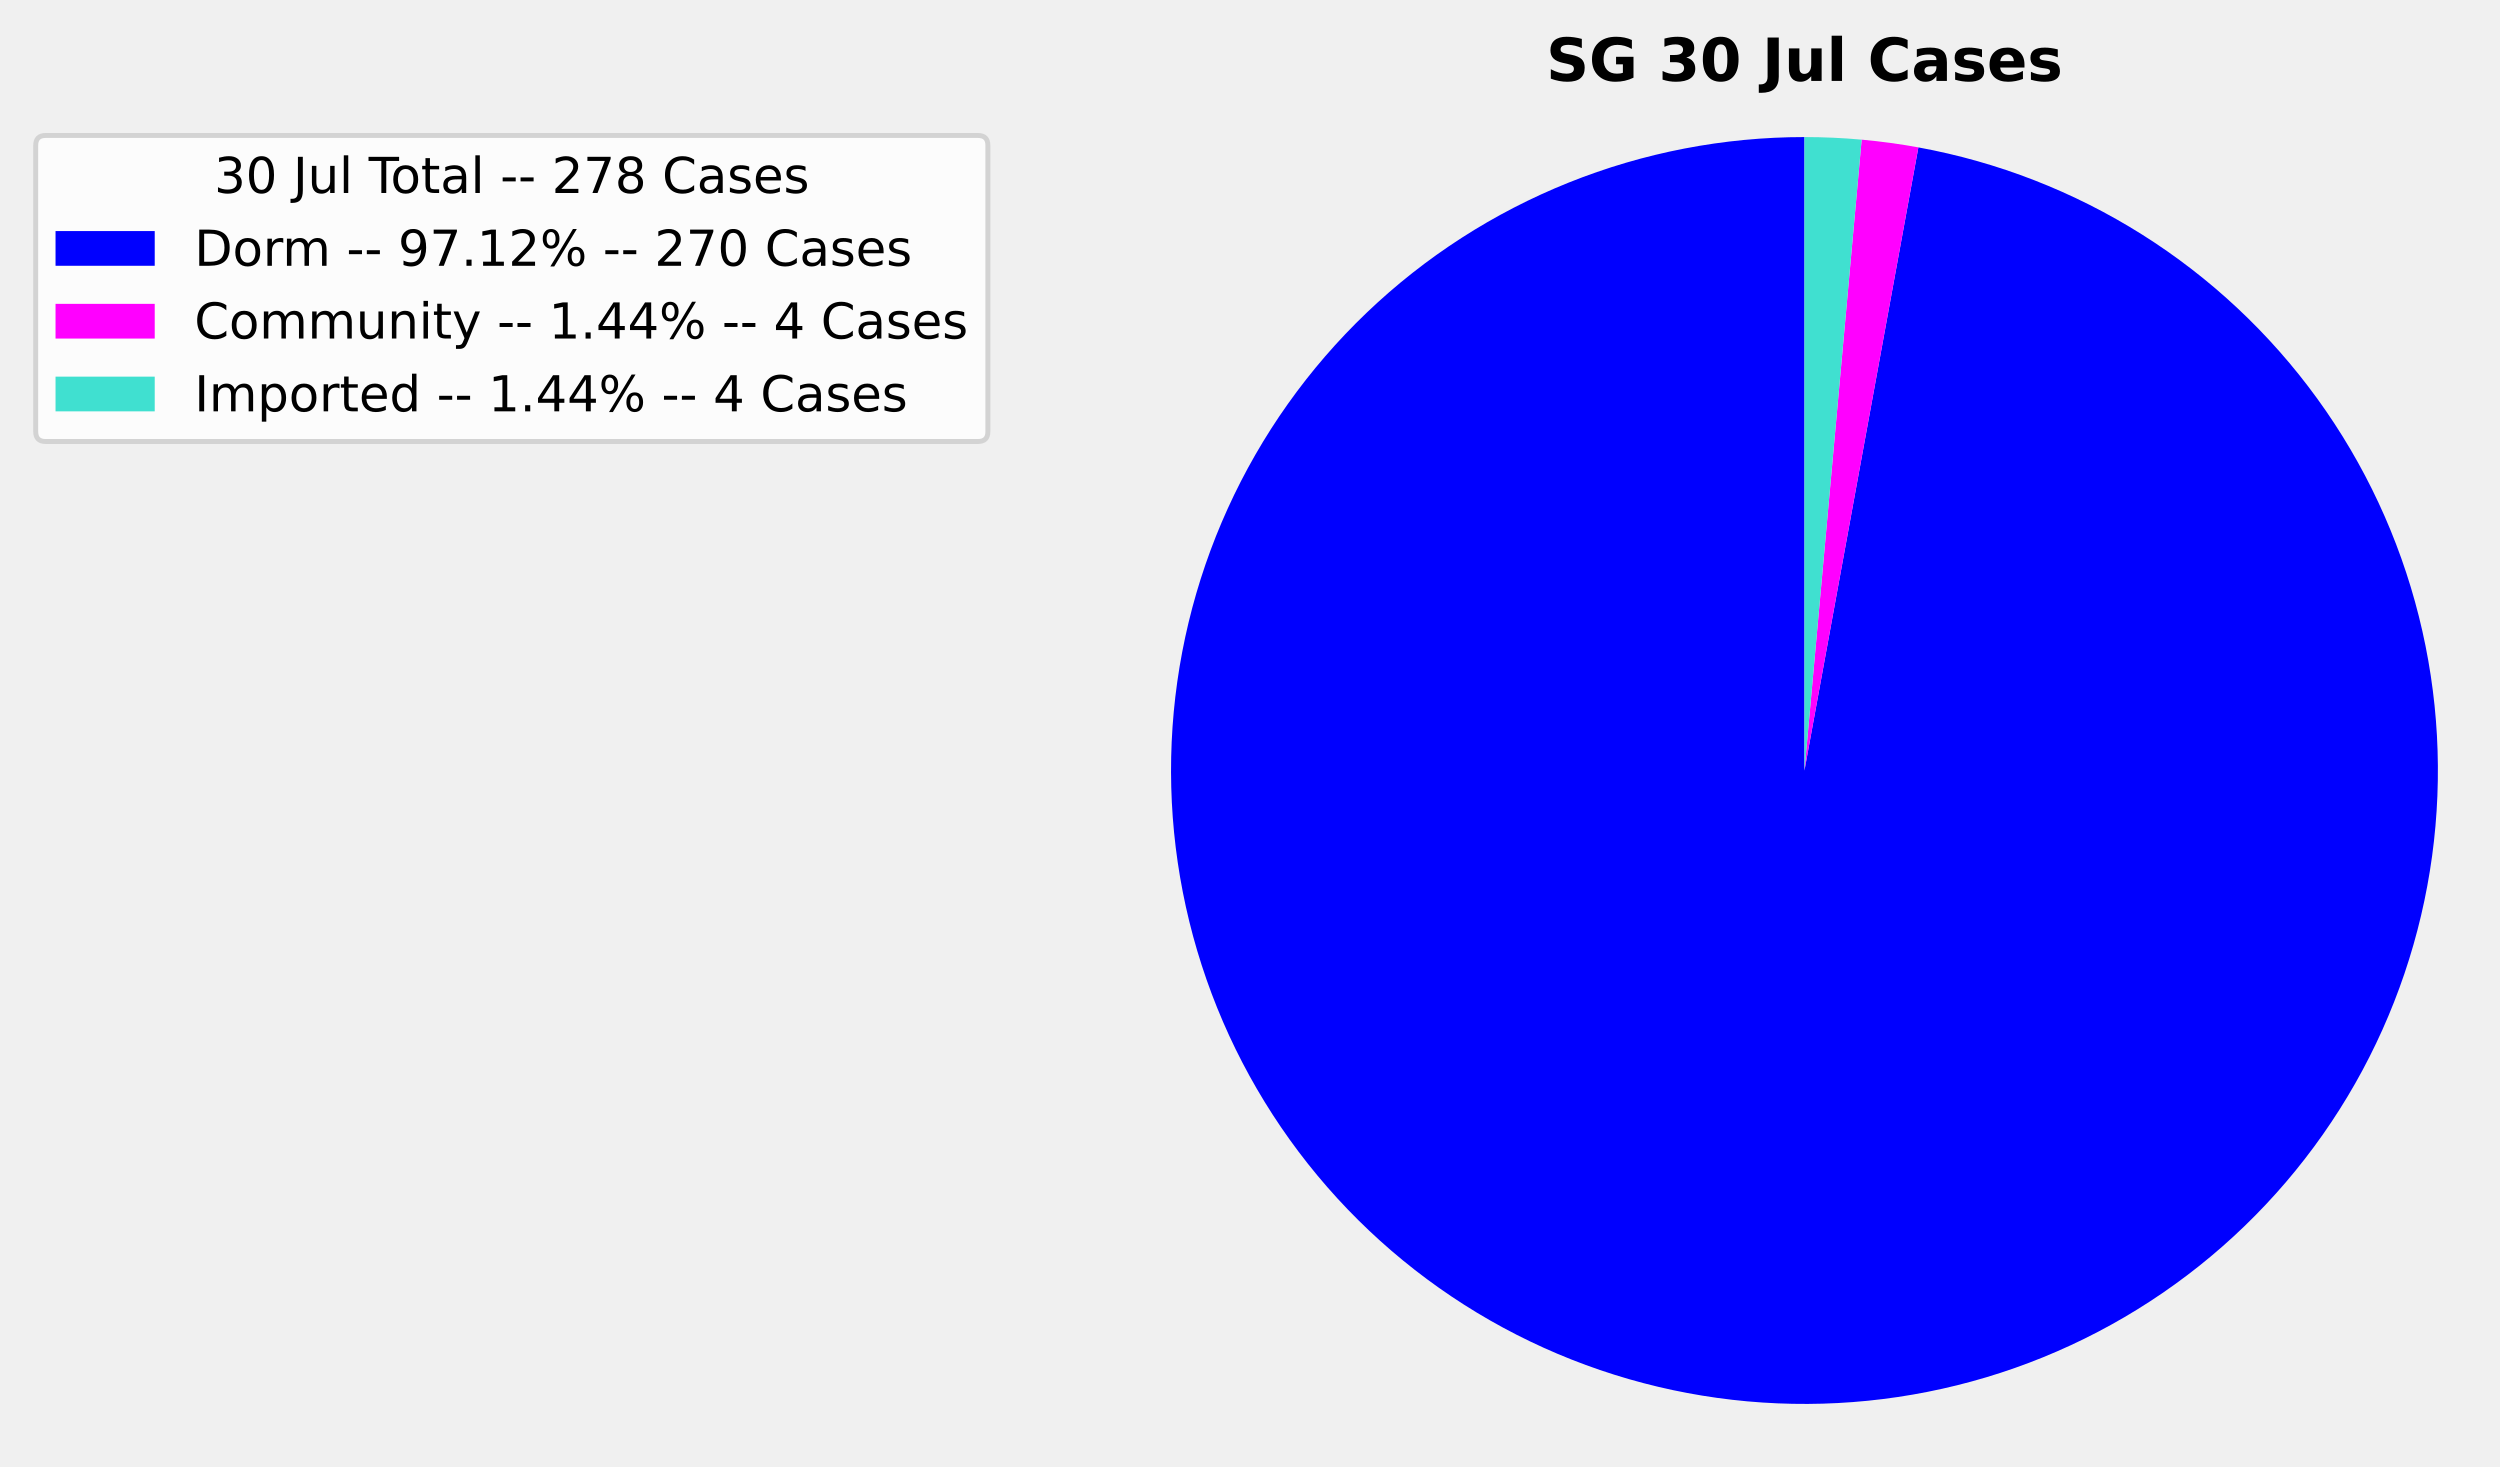
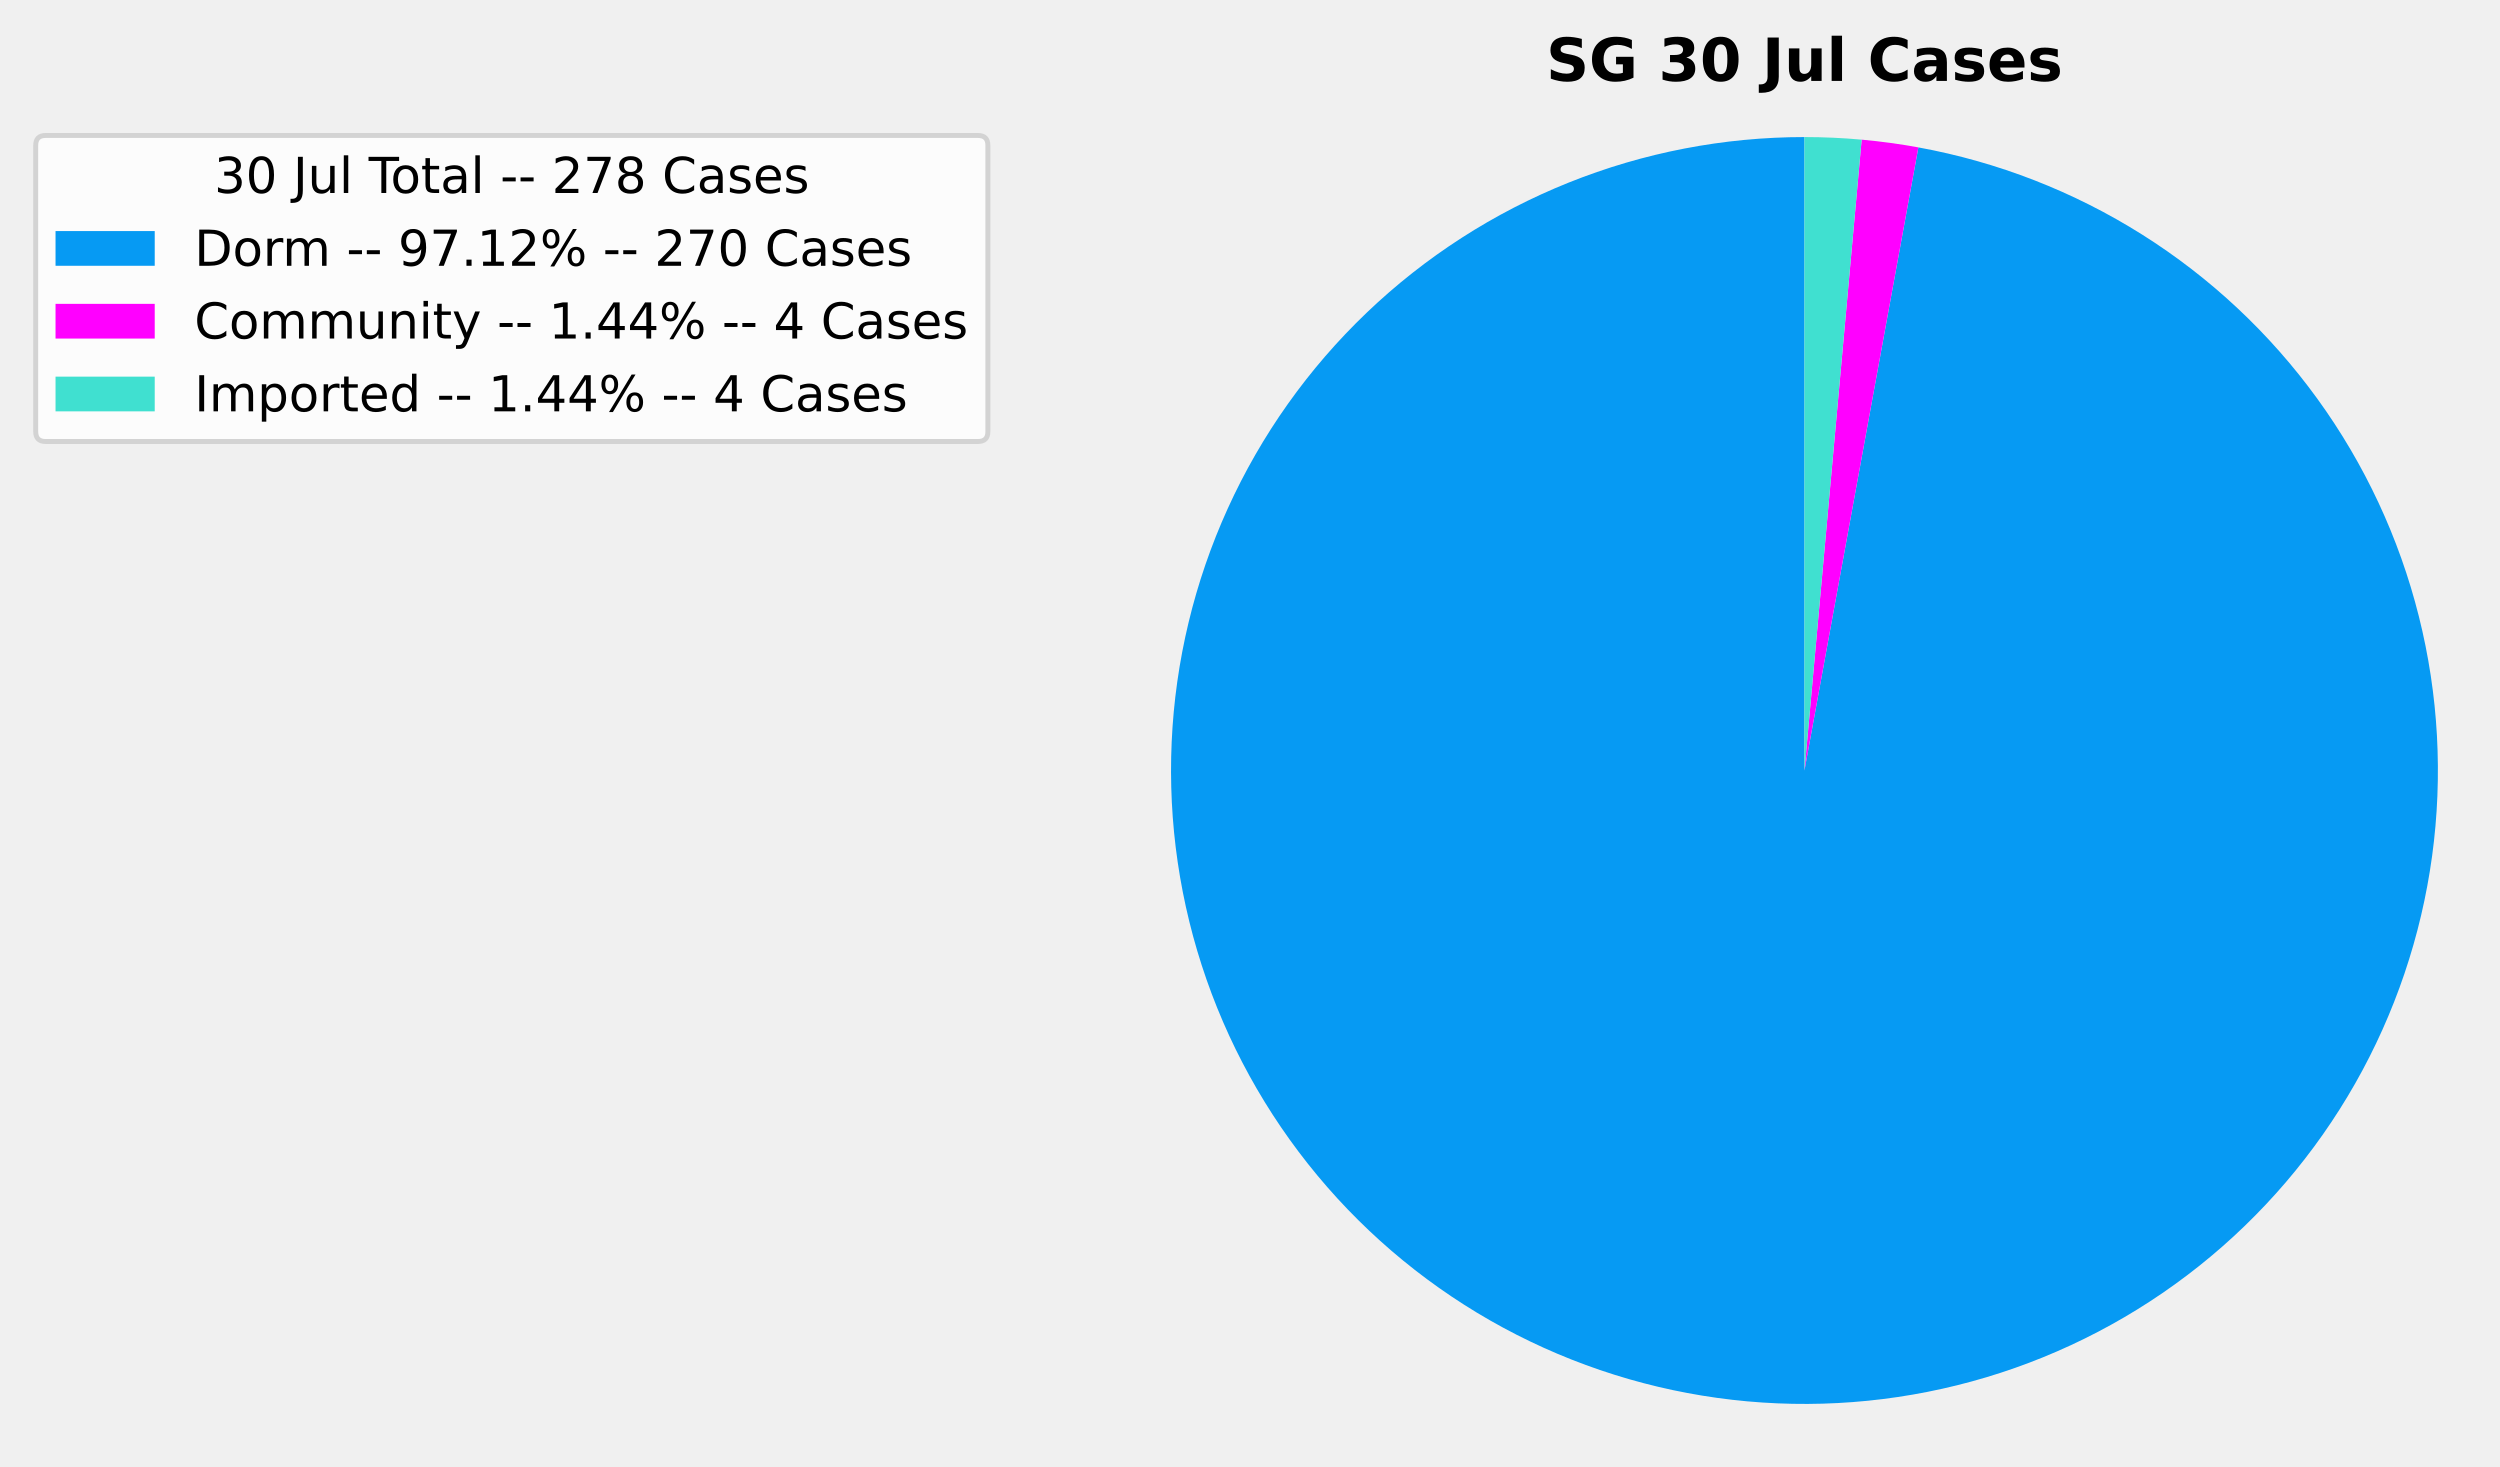
<svg xmlns="http://www.w3.org/2000/svg" xmlns:xlink="http://www.w3.org/1999/xlink" height="295.63pt" version="1.1" viewBox="0 0 504.133 295.63" width="504.133pt">
  <defs>
    <style type="text/css">
*{stroke-linecap:butt;stroke-linejoin:round;}
  </style>
  </defs>
  <g id="figure_1">
    <g id="patch_1">
      <path d="M -0 295.63  L 504.133 295.63  L 504.133 0  L -0 0  z " style="fill:none;" />
    </g>
    <g id="axes_1">
      <g id="patch_2">
-         <path d="M 363.877 27.64  C 347.588 27.64 331.449 30.756 316.332 36.819  C 301.214 42.881 287.394 51.78 275.619 63.035  C 263.845 74.289 254.33 87.692 247.591 102.521  C 240.851 117.349 237.009 133.331 236.273 149.602  C 235.537 165.874 237.92 182.137 243.294 197.513  C 248.667 212.89 256.933 227.097 267.643 239.369  C 278.354 251.64 291.314 261.75 305.822 269.153  C 320.331 276.556 336.123 281.116 352.344 282.586  C 368.566 284.057 384.92 282.411 400.524 277.738  C 416.127 273.065 430.694 265.45 443.437 255.305  C 456.179 245.159 466.865 232.67 474.916 218.51  C 482.967 204.351 488.236 188.782 490.438 172.643  C 492.64 156.504 491.735 140.092 487.771 124.294  C 483.808 108.495 476.859 93.599 467.3 80.411  C 457.741 67.223 445.747 55.984 431.966 47.301  C 418.185 38.619 402.869 32.652 386.847 29.723  L 363.877 155.374  L 363.877 27.64  z " style="fill:#0000ff;" />
+         <path d="M 363.877 27.64  C 347.588 27.64 331.449 30.756 316.332 36.819  C 301.214 42.881 287.394 51.78 275.619 63.035  C 263.845 74.289 254.33 87.692 247.591 102.521  C 240.851 117.349 237.009 133.331 236.273 149.602  C 235.537 165.874 237.92 182.137 243.294 197.513  C 248.667 212.89 256.933 227.097 267.643 239.369  C 278.354 251.64 291.314 261.75 305.822 269.153  C 320.331 276.556 336.123 281.116 352.344 282.586  C 368.566 284.057 384.92 282.411 400.524 277.738  C 416.127 273.065 430.694 265.45 443.437 255.305  C 456.179 245.159 466.865 232.67 474.916 218.51  C 482.967 204.351 488.236 188.782 490.438 172.643  C 492.64 156.504 491.735 140.092 487.771 124.294  C 483.808 108.495 476.859 93.599 467.3 80.411  C 457.741 67.223 445.747 55.984 431.966 47.301  C 418.185 38.619 402.869 32.652 386.847 29.723  L 363.877 155.374  L 363.877 27.64  z " style="fill:#069af3;" />
      </g>
      <g id="patch_3">
        <path d="M 386.847 29.723  C 384.953 29.377 383.052 29.073 381.145 28.813  C 379.238 28.553 377.326 28.336 375.409 28.162  L 363.877 155.374  L 386.847 29.723  z " style="fill:#ff00ff;" />
      </g>
      <g id="patch_4">
        <path d="M 375.409 28.162  C 373.492 27.988 371.571 27.858 369.649 27.771  C 367.726 27.684 365.801 27.64 363.877 27.64  L 363.877 155.374  L 375.409 28.162  z " style="fill:#40e0d0;" />
      </g>
      <g id="matplotlib.axis_1" />
      <g id="matplotlib.axis_2" />
      <g id="text_1">
        <defs>
          <path d="M 59.906 70.609  L 59.906 55.172  Q 53.906 57.859 48.188 59.219  Q 42.484 60.594 37.406 60.594  Q 30.672 60.594 27.438 58.734  Q 24.219 56.891 24.219 52.984  Q 24.219 50.047 26.391 48.406  Q 28.562 46.781 34.281 45.609  L 42.281 44  Q 54.438 41.547 59.562 36.562  Q 64.703 31.594 64.703 22.406  Q 64.703 10.359 57.547 4.469  Q 50.391 -1.422 35.688 -1.422  Q 28.766 -1.422 21.781 -0.094  Q 14.797 1.219 7.812 3.812  L 7.812 19.672  Q 14.797 15.969 21.312 14.078  Q 27.828 12.203 33.891 12.203  Q 40.047 12.203 43.312 14.25  Q 46.578 16.312 46.578 20.125  Q 46.578 23.531 44.359 25.391  Q 42.141 27.25 35.5 28.719  L 28.219 30.328  Q 17.281 32.672 12.219 37.797  Q 7.172 42.922 7.172 51.609  Q 7.172 62.5 14.203 68.359  Q 21.234 74.219 34.422 74.219  Q 40.438 74.219 46.781 73.312  Q 53.125 72.406 59.906 70.609  z " id="DejaVuSans-Bold-83" />
          <path d="M 74.703 5.422  Q 67.672 2 60.109 0.281  Q 52.547 -1.422 44.484 -1.422  Q 26.266 -1.422 15.625 8.766  Q 4.984 18.953 4.984 36.375  Q 4.984 54 15.812 64.109  Q 26.656 74.219 45.516 74.219  Q 52.781 74.219 59.438 72.844  Q 66.109 71.484 72.016 68.797  L 72.016 53.719  Q 65.922 57.172 59.891 58.875  Q 53.859 60.594 47.797 60.594  Q 36.578 60.594 30.5 54.312  Q 24.422 48.047 24.422 36.375  Q 24.422 24.812 30.281 18.5  Q 36.141 12.203 46.922 12.203  Q 49.859 12.203 52.375 12.562  Q 54.891 12.938 56.891 13.719  L 56.891 27.875  L 45.406 27.875  L 45.406 40.484  L 74.703 40.484  z " id="DejaVuSans-Bold-71" />
          <path id="DejaVuSans-Bold-32" />
          <path d="M 46.578 39.312  Q 53.953 37.406 57.781 32.688  Q 61.625 27.984 61.625 20.703  Q 61.625 9.859 53.312 4.219  Q 45.016 -1.422 29.109 -1.422  Q 23.484 -1.422 17.844 -0.516  Q 12.203 0.391 6.688 2.203  L 6.688 16.703  Q 11.969 14.062 17.156 12.719  Q 22.359 11.375 27.391 11.375  Q 34.859 11.375 38.844 13.953  Q 42.828 16.547 42.828 21.391  Q 42.828 26.375 38.75 28.938  Q 34.672 31.5 26.703 31.5  L 19.188 31.5  L 19.188 43.609  L 27.094 43.609  Q 34.188 43.609 37.641 45.828  Q 41.109 48.047 41.109 52.594  Q 41.109 56.781 37.734 59.078  Q 34.375 61.375 28.219 61.375  Q 23.688 61.375 19.047 60.344  Q 14.406 59.328 9.812 57.328  L 9.812 71.094  Q 15.375 72.656 20.844 73.438  Q 26.312 74.219 31.594 74.219  Q 45.797 74.219 52.844 69.547  Q 59.906 64.891 59.906 55.516  Q 59.906 49.125 56.531 45.047  Q 53.172 40.969 46.578 39.312  z " id="DejaVuSans-Bold-51" />
          <path d="M 46 36.531  Q 46 50.203 43.438 55.781  Q 40.875 61.375 34.812 61.375  Q 28.766 61.375 26.172 55.781  Q 23.578 50.203 23.578 36.531  Q 23.578 22.703 26.172 17.031  Q 28.766 11.375 34.812 11.375  Q 40.828 11.375 43.406 17.031  Q 46 22.703 46 36.531  z M 64.797 36.375  Q 64.797 18.266 56.984 8.422  Q 49.172 -1.422 34.812 -1.422  Q 20.406 -1.422 12.594 8.422  Q 4.781 18.266 4.781 36.375  Q 4.781 54.547 12.594 64.375  Q 20.406 74.219 34.812 74.219  Q 49.172 74.219 56.984 64.375  Q 64.797 54.547 64.797 36.375  z " id="DejaVuSans-Bold-48" />
          <path d="M 9.188 72.906  L 27.984 72.906  L 27.984 7.078  Q 27.984 -6.547 20.578 -13.281  Q 13.188 -20.016 -1.812 -20.016  L -5.609 -20.016  L -5.609 -5.812  L -2.688 -5.812  Q 3.172 -5.812 6.172 -2.531  Q 9.188 0.734 9.188 7.078  z " id="DejaVuSans-Bold-74" />
          <path d="M 7.812 21.297  L 7.812 54.688  L 25.391 54.688  L 25.391 49.219  Q 25.391 44.781 25.344 38.062  Q 25.297 31.344 25.297 29.109  Q 25.297 22.516 25.641 19.609  Q 25.984 16.703 26.812 15.375  Q 27.875 13.672 29.609 12.734  Q 31.344 11.812 33.594 11.812  Q 39.062 11.812 42.188 16.016  Q 45.312 20.219 45.312 27.688  L 45.312 54.688  L 62.797 54.688  L 62.797 0  L 45.312 0  L 45.312 7.906  Q 41.359 3.125 36.938 0.844  Q 32.516 -1.422 27.203 -1.422  Q 17.719 -1.422 12.766 4.391  Q 7.812 10.203 7.812 21.297  z " id="DejaVuSans-Bold-117" />
          <path d="M 8.406 75.984  L 25.875 75.984  L 25.875 0  L 8.406 0  z " id="DejaVuSans-Bold-108" />
          <path d="M 67 4  Q 61.812 1.312 56.203 -0.047  Q 50.594 -1.422 44.484 -1.422  Q 26.266 -1.422 15.625 8.766  Q 4.984 18.953 4.984 36.375  Q 4.984 53.859 15.625 64.031  Q 26.266 74.219 44.484 74.219  Q 50.594 74.219 56.203 72.844  Q 61.812 71.484 67 68.797  L 67 53.719  Q 61.766 57.281 56.688 58.938  Q 51.609 60.594 46 60.594  Q 35.938 60.594 30.172 54.141  Q 24.422 47.703 24.422 36.375  Q 24.422 25.094 30.172 18.641  Q 35.938 12.203 46 12.203  Q 51.609 12.203 56.688 13.859  Q 61.766 15.531 67 19.094  z " id="DejaVuSans-Bold-67" />
          <path d="M 32.906 24.609  Q 27.438 24.609 24.672 22.75  Q 21.922 20.906 21.922 17.281  Q 21.922 13.969 24.141 12.078  Q 26.375 10.203 30.328 10.203  Q 35.25 10.203 38.625 13.734  Q 42 17.281 42 22.609  L 42 24.609  z M 59.625 31.203  L 59.625 0  L 42 0  L 42 8.109  Q 38.484 3.125 34.078 0.844  Q 29.688 -1.422 23.391 -1.422  Q 14.891 -1.422 9.594 3.531  Q 4.297 8.5 4.297 16.406  Q 4.297 26.031 10.906 30.516  Q 17.531 35.016 31.688 35.016  L 42 35.016  L 42 36.375  Q 42 40.531 38.719 42.453  Q 35.453 44.391 28.516 44.391  Q 22.906 44.391 18.062 43.266  Q 13.234 42.141 9.078 39.891  L 9.078 53.219  Q 14.703 54.594 20.359 55.297  Q 26.031 56 31.688 56  Q 46.484 56 53.047 50.172  Q 59.625 44.344 59.625 31.203  z " id="DejaVuSans-Bold-97" />
          <path d="M 51.125 52.984  L 51.125 39.703  Q 45.516 42.047 40.281 43.219  Q 35.062 44.391 30.422 44.391  Q 25.438 44.391 23.016 43.141  Q 20.609 41.891 20.609 39.312  Q 20.609 37.203 22.438 36.078  Q 24.266 34.969 29 34.422  L 32.078 33.984  Q 45.516 32.281 50.141 28.375  Q 54.781 24.469 54.781 16.109  Q 54.781 7.375 48.328 2.969  Q 41.891 -1.422 29.109 -1.422  Q 23.688 -1.422 17.891 -0.562  Q 12.109 0.297 6 2  L 6 15.281  Q 11.234 12.75 16.719 11.469  Q 22.219 10.203 27.875 10.203  Q 33.016 10.203 35.594 11.609  Q 38.188 13.031 38.188 15.828  Q 38.188 18.172 36.406 19.312  Q 34.625 20.453 29.297 21.094  L 26.219 21.484  Q 14.547 22.953 9.859 26.906  Q 5.172 30.859 5.172 38.922  Q 5.172 47.609 11.125 51.797  Q 17.094 56 29.391 56  Q 34.234 56 39.547 55.266  Q 44.875 54.547 51.125 52.984  z " id="DejaVuSans-Bold-115" />
          <path d="M 62.984 27.484  L 62.984 22.516  L 22.125 22.516  Q 22.75 16.359 26.562 13.281  Q 30.375 10.203 37.203 10.203  Q 42.719 10.203 48.5 11.844  Q 54.297 13.484 60.406 16.797  L 60.406 3.328  Q 54.203 0.984 48 -0.219  Q 41.797 -1.422 35.594 -1.422  Q 20.75 -1.422 12.516 6.125  Q 4.297 13.672 4.297 27.297  Q 4.297 40.672 12.375 48.328  Q 20.453 56 34.625 56  Q 47.516 56 55.25 48.234  Q 62.984 40.484 62.984 27.484  z M 45.016 33.297  Q 45.016 38.281 42.109 41.328  Q 39.203 44.391 34.516 44.391  Q 29.438 44.391 26.266 41.531  Q 23.094 38.672 22.312 33.297  z " id="DejaVuSans-Bold-101" />
        </defs>
        <g transform="translate(311.791 16.31812)scale(0.12 -0.12)">
          <use xlink:href="#DejaVuSans-Bold-83" />
          <use x="72.021" xlink:href="#DejaVuSans-Bold-71" />
          <use x="154.102" xlink:href="#DejaVuSans-Bold-32" />
          <use x="188.916" xlink:href="#DejaVuSans-Bold-51" />
          <use x="258.496" xlink:href="#DejaVuSans-Bold-48" />
          <use x="328.076" xlink:href="#DejaVuSans-Bold-32" />
          <use x="362.891" xlink:href="#DejaVuSans-Bold-74" />
          <use x="400.098" xlink:href="#DejaVuSans-Bold-117" />
          <use x="471.289" xlink:href="#DejaVuSans-Bold-108" />
          <use x="505.566" xlink:href="#DejaVuSans-Bold-32" />
          <use x="540.381" xlink:href="#DejaVuSans-Bold-67" />
          <use x="613.77" xlink:href="#DejaVuSans-Bold-97" />
          <use x="681.25" xlink:href="#DejaVuSans-Bold-115" />
          <use x="740.771" xlink:href="#DejaVuSans-Bold-101" />
          <use x="808.594" xlink:href="#DejaVuSans-Bold-115" />
        </g>
      </g>
      <g id="legend_1">
        <g id="patch_5">
          <path d="M 9.2 89.031  L 197.209 89.031  Q 199.209 89.031 199.209 87.031  L 199.209 29.318  Q 199.209 27.318 197.209 27.318  L 9.2 27.318  Q 7.2 27.318 7.2 29.318  L 7.2 87.031  Q 7.2 89.031 9.2 89.031  z " style="fill:#ffffff;opacity:0.8;stroke:#cccccc;stroke-linejoin:miter;" />
        </g>
        <g id="text_2">
          <defs>
            <path d="M 40.578 39.312  Q 47.656 37.797 51.625 33  Q 55.609 28.219 55.609 21.188  Q 55.609 10.406 48.188 4.484  Q 40.766 -1.422 27.094 -1.422  Q 22.516 -1.422 17.656 -0.516  Q 12.797 0.391 7.625 2.203  L 7.625 11.719  Q 11.719 9.328 16.594 8.109  Q 21.484 6.891 26.812 6.891  Q 36.078 6.891 40.938 10.547  Q 45.797 14.203 45.797 21.188  Q 45.797 27.641 41.281 31.266  Q 36.766 34.906 28.719 34.906  L 20.219 34.906  L 20.219 43.016  L 29.109 43.016  Q 36.375 43.016 40.234 45.922  Q 44.094 48.828 44.094 54.297  Q 44.094 59.906 40.109 62.906  Q 36.141 65.922 28.719 65.922  Q 24.656 65.922 20.016 65.031  Q 15.375 64.156 9.812 62.312  L 9.812 71.094  Q 15.438 72.656 20.344 73.438  Q 25.25 74.219 29.594 74.219  Q 40.828 74.219 47.359 69.109  Q 53.906 64.016 53.906 55.328  Q 53.906 49.266 50.438 45.094  Q 46.969 40.922 40.578 39.312  z " id="DejaVuSans-51" />
            <path d="M 31.781 66.406  Q 24.172 66.406 20.328 58.906  Q 16.5 51.422 16.5 36.375  Q 16.5 21.391 20.328 13.891  Q 24.172 6.391 31.781 6.391  Q 39.453 6.391 43.281 13.891  Q 47.125 21.391 47.125 36.375  Q 47.125 51.422 43.281 58.906  Q 39.453 66.406 31.781 66.406  z M 31.781 74.219  Q 44.047 74.219 50.516 64.516  Q 56.984 54.828 56.984 36.375  Q 56.984 17.969 50.516 8.266  Q 44.047 -1.422 31.781 -1.422  Q 19.531 -1.422 13.062 8.266  Q 6.594 17.969 6.594 36.375  Q 6.594 54.828 13.062 64.516  Q 19.531 74.219 31.781 74.219  z " id="DejaVuSans-48" />
            <path id="DejaVuSans-32" />
            <path d="M 9.812 72.906  L 19.672 72.906  L 19.672 5.078  Q 19.672 -8.109 14.672 -14.062  Q 9.672 -20.016 -1.422 -20.016  L -5.172 -20.016  L -5.172 -11.719  L -2.094 -11.719  Q 4.438 -11.719 7.125 -8.047  Q 9.812 -4.391 9.812 5.078  z " id="DejaVuSans-74" />
            <path d="M 8.5 21.578  L 8.5 54.688  L 17.484 54.688  L 17.484 21.922  Q 17.484 14.156 20.5 10.266  Q 23.531 6.391 29.594 6.391  Q 36.859 6.391 41.078 11.031  Q 45.312 15.672 45.312 23.688  L 45.312 54.688  L 54.297 54.688  L 54.297 0  L 45.312 0  L 45.312 8.406  Q 42.047 3.422 37.719 1  Q 33.406 -1.422 27.688 -1.422  Q 18.266 -1.422 13.375 4.438  Q 8.5 10.297 8.5 21.578  z M 31.109 56  z " id="DejaVuSans-117" />
            <path d="M 9.422 75.984  L 18.406 75.984  L 18.406 0  L 9.422 0  z " id="DejaVuSans-108" />
            <path d="M -0.297 72.906  L 61.375 72.906  L 61.375 64.594  L 35.5 64.594  L 35.5 0  L 25.594 0  L 25.594 64.594  L -0.297 64.594  z " id="DejaVuSans-84" />
            <path d="M 30.609 48.391  Q 23.391 48.391 19.188 42.75  Q 14.984 37.109 14.984 27.297  Q 14.984 17.484 19.156 11.844  Q 23.344 6.203 30.609 6.203  Q 37.797 6.203 41.984 11.859  Q 46.188 17.531 46.188 27.297  Q 46.188 37.016 41.984 42.703  Q 37.797 48.391 30.609 48.391  z M 30.609 56  Q 42.328 56 49.016 48.375  Q 55.719 40.766 55.719 27.297  Q 55.719 13.875 49.016 6.219  Q 42.328 -1.422 30.609 -1.422  Q 18.844 -1.422 12.172 6.219  Q 5.516 13.875 5.516 27.297  Q 5.516 40.766 12.172 48.375  Q 18.844 56 30.609 56  z " id="DejaVuSans-111" />
            <path d="M 18.312 70.219  L 18.312 54.688  L 36.812 54.688  L 36.812 47.703  L 18.312 47.703  L 18.312 18.016  Q 18.312 11.328 20.141 9.422  Q 21.969 7.516 27.594 7.516  L 36.812 7.516  L 36.812 0  L 27.594 0  Q 17.188 0 13.234 3.875  Q 9.281 7.766 9.281 18.016  L 9.281 47.703  L 2.688 47.703  L 2.688 54.688  L 9.281 54.688  L 9.281 70.219  z " id="DejaVuSans-116" />
            <path d="M 34.281 27.484  Q 23.391 27.484 19.188 25  Q 14.984 22.516 14.984 16.5  Q 14.984 11.719 18.141 8.906  Q 21.297 6.109 26.703 6.109  Q 34.188 6.109 38.703 11.406  Q 43.219 16.703 43.219 25.484  L 43.219 27.484  z M 52.203 31.203  L 52.203 0  L 43.219 0  L 43.219 8.297  Q 40.141 3.328 35.547 0.953  Q 30.953 -1.422 24.312 -1.422  Q 15.922 -1.422 10.953 3.297  Q 6 8.016 6 15.922  Q 6 25.141 12.172 29.828  Q 18.359 34.516 30.609 34.516  L 43.219 34.516  L 43.219 35.406  Q 43.219 41.609 39.141 45  Q 35.062 48.391 27.688 48.391  Q 23 48.391 18.547 47.266  Q 14.109 46.141 10.016 43.891  L 10.016 52.203  Q 14.938 54.109 19.578 55.047  Q 24.219 56 28.609 56  Q 40.484 56 46.344 49.844  Q 52.203 43.703 52.203 31.203  z " id="DejaVuSans-97" />
            <path d="M 4.891 31.391  L 31.203 31.391  L 31.203 23.391  L 4.891 23.391  z " id="DejaVuSans-45" />
            <path d="M 19.188 8.297  L 53.609 8.297  L 53.609 0  L 7.328 0  L 7.328 8.297  Q 12.938 14.109 22.625 23.891  Q 32.328 33.688 34.812 36.531  Q 39.547 41.844 41.422 45.531  Q 43.312 49.219 43.312 52.781  Q 43.312 58.594 39.234 62.25  Q 35.156 65.922 28.609 65.922  Q 23.969 65.922 18.812 64.312  Q 13.672 62.703 7.812 59.422  L 7.812 69.391  Q 13.766 71.781 18.938 73  Q 24.125 74.219 28.422 74.219  Q 39.75 74.219 46.484 68.547  Q 53.219 62.891 53.219 53.422  Q 53.219 48.922 51.531 44.891  Q 49.859 40.875 45.406 35.406  Q 44.188 33.984 37.641 27.219  Q 31.109 20.453 19.188 8.297  z " id="DejaVuSans-50" />
            <path d="M 8.203 72.906  L 55.078 72.906  L 55.078 68.703  L 28.609 0  L 18.312 0  L 43.219 64.594  L 8.203 64.594  z " id="DejaVuSans-55" />
            <path d="M 31.781 34.625  Q 24.75 34.625 20.719 30.859  Q 16.703 27.094 16.703 20.516  Q 16.703 13.922 20.719 10.156  Q 24.75 6.391 31.781 6.391  Q 38.812 6.391 42.859 10.172  Q 46.922 13.969 46.922 20.516  Q 46.922 27.094 42.891 30.859  Q 38.875 34.625 31.781 34.625  z M 21.922 38.812  Q 15.578 40.375 12.031 44.719  Q 8.5 49.078 8.5 55.328  Q 8.5 64.062 14.719 69.141  Q 20.953 74.219 31.781 74.219  Q 42.672 74.219 48.875 69.141  Q 55.078 64.062 55.078 55.328  Q 55.078 49.078 51.531 44.719  Q 48 40.375 41.703 38.812  Q 48.828 37.156 52.797 32.312  Q 56.781 27.484 56.781 20.516  Q 56.781 9.906 50.312 4.234  Q 43.844 -1.422 31.781 -1.422  Q 19.734 -1.422 13.25 4.234  Q 6.781 9.906 6.781 20.516  Q 6.781 27.484 10.781 32.312  Q 14.797 37.156 21.922 38.812  z M 18.312 54.391  Q 18.312 48.734 21.844 45.562  Q 25.391 42.391 31.781 42.391  Q 38.141 42.391 41.719 45.562  Q 45.312 48.734 45.312 54.391  Q 45.312 60.062 41.719 63.234  Q 38.141 66.406 31.781 66.406  Q 25.391 66.406 21.844 63.234  Q 18.312 60.062 18.312 54.391  z " id="DejaVuSans-56" />
            <path d="M 64.406 67.281  L 64.406 56.891  Q 59.422 61.531 53.781 63.812  Q 48.141 66.109 41.797 66.109  Q 29.297 66.109 22.656 58.469  Q 16.016 50.828 16.016 36.375  Q 16.016 21.969 22.656 14.328  Q 29.297 6.688 41.797 6.688  Q 48.141 6.688 53.781 8.984  Q 59.422 11.281 64.406 15.922  L 64.406 5.609  Q 59.234 2.094 53.438 0.328  Q 47.656 -1.422 41.219 -1.422  Q 24.656 -1.422 15.125 8.703  Q 5.609 18.844 5.609 36.375  Q 5.609 53.953 15.125 64.078  Q 24.656 74.219 41.219 74.219  Q 47.75 74.219 53.531 72.484  Q 59.328 70.75 64.406 67.281  z " id="DejaVuSans-67" />
            <path d="M 44.281 53.078  L 44.281 44.578  Q 40.484 46.531 36.375 47.5  Q 32.281 48.484 27.875 48.484  Q 21.188 48.484 17.844 46.438  Q 14.5 44.391 14.5 40.281  Q 14.5 37.156 16.891 35.375  Q 19.281 33.594 26.516 31.984  L 29.594 31.297  Q 39.156 29.25 43.188 25.516  Q 47.219 21.781 47.219 15.094  Q 47.219 7.469 41.188 3.016  Q 35.156 -1.422 24.609 -1.422  Q 20.219 -1.422 15.453 -0.562  Q 10.688 0.297 5.422 2  L 5.422 11.281  Q 10.406 8.688 15.234 7.391  Q 20.062 6.109 24.812 6.109  Q 31.156 6.109 34.562 8.281  Q 37.984 10.453 37.984 14.406  Q 37.984 18.062 35.516 20.016  Q 33.062 21.969 24.703 23.781  L 21.578 24.516  Q 13.234 26.266 9.516 29.906  Q 5.812 33.547 5.812 39.891  Q 5.812 47.609 11.281 51.797  Q 16.75 56 26.812 56  Q 31.781 56 36.172 55.266  Q 40.578 54.547 44.281 53.078  z " id="DejaVuSans-115" />
            <path d="M 56.203 29.594  L 56.203 25.203  L 14.891 25.203  Q 15.484 15.922 20.484 11.062  Q 25.484 6.203 34.422 6.203  Q 39.594 6.203 44.453 7.469  Q 49.312 8.734 54.109 11.281  L 54.109 2.781  Q 49.266 0.734 44.188 -0.344  Q 39.109 -1.422 33.891 -1.422  Q 20.797 -1.422 13.156 6.188  Q 5.516 13.812 5.516 26.812  Q 5.516 40.234 12.766 48.109  Q 20.016 56 32.328 56  Q 43.359 56 49.781 48.891  Q 56.203 41.797 56.203 29.594  z M 47.219 32.234  Q 47.125 39.594 43.094 43.984  Q 39.062 48.391 32.422 48.391  Q 24.906 48.391 20.391 44.141  Q 15.875 39.891 15.188 32.172  z " id="DejaVuSans-101" />
          </defs>
          <g transform="translate(43.19453 38.91656)scale(0.1 -0.1)">
            <use xlink:href="#DejaVuSans-51" />
            <use x="63.623" xlink:href="#DejaVuSans-48" />
            <use x="127.246" xlink:href="#DejaVuSans-32" />
            <use x="159.033" xlink:href="#DejaVuSans-74" />
            <use x="188.525" xlink:href="#DejaVuSans-117" />
            <use x="251.904" xlink:href="#DejaVuSans-108" />
            <use x="279.688" xlink:href="#DejaVuSans-32" />
            <use x="311.475" xlink:href="#DejaVuSans-84" />
            <use x="355.559" xlink:href="#DejaVuSans-111" />
            <use x="416.74" xlink:href="#DejaVuSans-116" />
            <use x="455.949" xlink:href="#DejaVuSans-97" />
            <use x="517.229" xlink:href="#DejaVuSans-108" />
            <use x="545.012" xlink:href="#DejaVuSans-32" />
            <use x="576.799" xlink:href="#DejaVuSans-45" />
            <use x="612.883" xlink:href="#DejaVuSans-45" />
            <use x="648.967" xlink:href="#DejaVuSans-32" />
            <use x="680.754" xlink:href="#DejaVuSans-50" />
            <use x="744.377" xlink:href="#DejaVuSans-55" />
            <use x="808" xlink:href="#DejaVuSans-56" />
            <use x="871.623" xlink:href="#DejaVuSans-32" />
            <use x="903.41" xlink:href="#DejaVuSans-67" />
            <use x="973.234" xlink:href="#DejaVuSans-97" />
            <use x="1034.514" xlink:href="#DejaVuSans-115" />
            <use x="1086.613" xlink:href="#DejaVuSans-101" />
            <use x="1148.137" xlink:href="#DejaVuSans-115" />
          </g>
        </g>
        <g id="patch_6">
-           <path d="M 11.2 53.595  L 31.2 53.595  L 31.2 46.595  L 11.2 46.595  z " style="fill:#0000ff;" />
+           <path d="M 11.2 53.595  L 31.2 53.595  L 31.2 46.595  L 11.2 46.595  z " style="fill:#069af3;" />
        </g>
        <g id="text_3">
          <defs>
            <path d="M 19.672 64.797  L 19.672 8.109  L 31.594 8.109  Q 46.688 8.109 53.688 14.938  Q 60.688 21.781 60.688 36.531  Q 60.688 51.172 53.688 57.984  Q 46.688 64.797 31.594 64.797  z M 9.812 72.906  L 30.078 72.906  Q 51.266 72.906 61.172 64.094  Q 71.094 55.281 71.094 36.531  Q 71.094 17.672 61.125 8.828  Q 51.172 0 30.078 0  L 9.812 0  z " id="DejaVuSans-68" />
            <path d="M 41.109 46.297  Q 39.594 47.172 37.812 47.578  Q 36.031 48 33.891 48  Q 26.266 48 22.188 43.047  Q 18.109 38.094 18.109 28.812  L 18.109 0  L 9.078 0  L 9.078 54.688  L 18.109 54.688  L 18.109 46.188  Q 20.953 51.172 25.484 53.578  Q 30.031 56 36.531 56  Q 37.453 56 38.578 55.875  Q 39.703 55.766 41.062 55.516  z " id="DejaVuSans-114" />
            <path d="M 52 44.188  Q 55.375 50.25 60.062 53.125  Q 64.75 56 71.094 56  Q 79.641 56 84.281 50.016  Q 88.922 44.047 88.922 33.016  L 88.922 0  L 79.891 0  L 79.891 32.719  Q 79.891 40.578 77.094 44.375  Q 74.312 48.188 68.609 48.188  Q 61.625 48.188 57.562 43.547  Q 53.516 38.922 53.516 30.906  L 53.516 0  L 44.484 0  L 44.484 32.719  Q 44.484 40.625 41.703 44.406  Q 38.922 48.188 33.109 48.188  Q 26.219 48.188 22.156 43.531  Q 18.109 38.875 18.109 30.906  L 18.109 0  L 9.078 0  L 9.078 54.688  L 18.109 54.688  L 18.109 46.188  Q 21.188 51.219 25.484 53.609  Q 29.781 56 35.688 56  Q 41.656 56 45.828 52.969  Q 50 49.953 52 44.188  z " id="DejaVuSans-109" />
            <path d="M 10.984 1.516  L 10.984 10.5  Q 14.703 8.734 18.5 7.812  Q 22.312 6.891 25.984 6.891  Q 35.75 6.891 40.891 13.453  Q 46.047 20.016 46.781 33.406  Q 43.953 29.203 39.594 26.953  Q 35.25 24.703 29.984 24.703  Q 19.047 24.703 12.672 31.312  Q 6.297 37.938 6.297 49.422  Q 6.297 60.641 12.938 67.422  Q 19.578 74.219 30.609 74.219  Q 43.266 74.219 49.922 64.516  Q 56.594 54.828 56.594 36.375  Q 56.594 19.141 48.406 8.859  Q 40.234 -1.422 26.422 -1.422  Q 22.703 -1.422 18.891 -0.688  Q 15.094 0.047 10.984 1.516  z M 30.609 32.422  Q 37.25 32.422 41.125 36.953  Q 45.016 41.5 45.016 49.422  Q 45.016 57.281 41.125 61.844  Q 37.25 66.406 30.609 66.406  Q 23.969 66.406 20.094 61.844  Q 16.219 57.281 16.219 49.422  Q 16.219 41.5 20.094 36.953  Q 23.969 32.422 30.609 32.422  z " id="DejaVuSans-57" />
            <path d="M 10.688 12.406  L 21 12.406  L 21 0  L 10.688 0  z " id="DejaVuSans-46" />
            <path d="M 12.406 8.297  L 28.516 8.297  L 28.516 63.922  L 10.984 60.406  L 10.984 69.391  L 28.422 72.906  L 38.281 72.906  L 38.281 8.297  L 54.391 8.297  L 54.391 0  L 12.406 0  z " id="DejaVuSans-49" />
            <path d="M 72.703 32.078  Q 68.453 32.078 66.031 28.469  Q 63.625 24.859 63.625 18.406  Q 63.625 12.062 66.031 8.422  Q 68.453 4.781 72.703 4.781  Q 76.859 4.781 79.266 8.422  Q 81.688 12.062 81.688 18.406  Q 81.688 24.812 79.266 28.438  Q 76.859 32.078 72.703 32.078  z M 72.703 38.281  Q 80.422 38.281 84.953 32.906  Q 89.5 27.547 89.5 18.406  Q 89.5 9.281 84.938 3.922  Q 80.375 -1.422 72.703 -1.422  Q 64.891 -1.422 60.344 3.922  Q 55.812 9.281 55.812 18.406  Q 55.812 27.594 60.375 32.938  Q 64.938 38.281 72.703 38.281  z M 22.312 68.016  Q 18.109 68.016 15.688 64.375  Q 13.281 60.75 13.281 54.391  Q 13.281 47.953 15.672 44.328  Q 18.062 40.719 22.312 40.719  Q 26.562 40.719 28.969 44.328  Q 31.391 47.953 31.391 54.391  Q 31.391 60.688 28.953 64.344  Q 26.516 68.016 22.312 68.016  z M 66.406 74.219  L 74.219 74.219  L 28.609 -1.422  L 20.797 -1.422  z M 22.312 74.219  Q 30.031 74.219 34.609 68.875  Q 39.203 63.531 39.203 54.391  Q 39.203 45.172 34.641 39.844  Q 30.078 34.516 22.312 34.516  Q 14.547 34.516 10.031 39.859  Q 5.516 45.219 5.516 54.391  Q 5.516 63.484 10.047 68.844  Q 14.594 74.219 22.312 74.219  z " id="DejaVuSans-37" />
          </defs>
          <g transform="translate(39.2 53.59469)scale(0.1 -0.1)">
            <use xlink:href="#DejaVuSans-68" />
            <use x="77.002" xlink:href="#DejaVuSans-111" />
            <use x="138.184" xlink:href="#DejaVuSans-114" />
            <use x="177.547" xlink:href="#DejaVuSans-109" />
            <use x="274.959" xlink:href="#DejaVuSans-32" />
            <use x="306.746" xlink:href="#DejaVuSans-45" />
            <use x="342.83" xlink:href="#DejaVuSans-45" />
            <use x="378.914" xlink:href="#DejaVuSans-32" />
            <use x="410.701" xlink:href="#DejaVuSans-57" />
            <use x="474.324" xlink:href="#DejaVuSans-55" />
            <use x="537.947" xlink:href="#DejaVuSans-46" />
            <use x="569.734" xlink:href="#DejaVuSans-49" />
            <use x="633.357" xlink:href="#DejaVuSans-50" />
            <use x="696.98" xlink:href="#DejaVuSans-37" />
            <use x="792" xlink:href="#DejaVuSans-32" />
            <use x="823.787" xlink:href="#DejaVuSans-45" />
            <use x="859.871" xlink:href="#DejaVuSans-45" />
            <use x="895.955" xlink:href="#DejaVuSans-32" />
            <use x="927.742" xlink:href="#DejaVuSans-50" />
            <use x="991.365" xlink:href="#DejaVuSans-55" />
            <use x="1054.988" xlink:href="#DejaVuSans-48" />
            <use x="1118.611" xlink:href="#DejaVuSans-32" />
            <use x="1150.398" xlink:href="#DejaVuSans-67" />
            <use x="1220.223" xlink:href="#DejaVuSans-97" />
            <use x="1281.502" xlink:href="#DejaVuSans-115" />
            <use x="1333.602" xlink:href="#DejaVuSans-101" />
            <use x="1395.125" xlink:href="#DejaVuSans-115" />
          </g>
        </g>
        <g id="patch_7">
          <path d="M 11.2 68.273  L 31.2 68.273  L 31.2 61.273  L 11.2 61.273  z " style="fill:#ff00ff;" />
        </g>
        <g id="text_4">
          <defs>
            <path d="M 54.891 33.016  L 54.891 0  L 45.906 0  L 45.906 32.719  Q 45.906 40.484 42.875 44.328  Q 39.844 48.188 33.797 48.188  Q 26.516 48.188 22.312 43.547  Q 18.109 38.922 18.109 30.906  L 18.109 0  L 9.078 0  L 9.078 54.688  L 18.109 54.688  L 18.109 46.188  Q 21.344 51.125 25.703 53.562  Q 30.078 56 35.797 56  Q 45.219 56 50.047 50.172  Q 54.891 44.344 54.891 33.016  z " id="DejaVuSans-110" />
            <path d="M 9.422 54.688  L 18.406 54.688  L 18.406 0  L 9.422 0  z M 9.422 75.984  L 18.406 75.984  L 18.406 64.594  L 9.422 64.594  z " id="DejaVuSans-105" />
            <path d="M 32.172 -5.078  Q 28.375 -14.844 24.75 -17.812  Q 21.141 -20.797 15.094 -20.797  L 7.906 -20.797  L 7.906 -13.281  L 13.188 -13.281  Q 16.891 -13.281 18.938 -11.516  Q 21 -9.766 23.484 -3.219  L 25.094 0.875  L 2.984 54.688  L 12.5 54.688  L 29.594 11.922  L 46.688 54.688  L 56.203 54.688  z " id="DejaVuSans-121" />
            <path d="M 37.797 64.312  L 12.891 25.391  L 37.797 25.391  z M 35.203 72.906  L 47.609 72.906  L 47.609 25.391  L 58.016 25.391  L 58.016 17.188  L 47.609 17.188  L 47.609 0  L 37.797 0  L 37.797 17.188  L 4.891 17.188  L 4.891 26.703  z " id="DejaVuSans-52" />
          </defs>
          <g transform="translate(39.2 68.27281)scale(0.1 -0.1)">
            <use xlink:href="#DejaVuSans-67" />
            <use x="69.824" xlink:href="#DejaVuSans-111" />
            <use x="131.006" xlink:href="#DejaVuSans-109" />
            <use x="228.418" xlink:href="#DejaVuSans-109" />
            <use x="325.83" xlink:href="#DejaVuSans-117" />
            <use x="389.209" xlink:href="#DejaVuSans-110" />
            <use x="452.588" xlink:href="#DejaVuSans-105" />
            <use x="480.371" xlink:href="#DejaVuSans-116" />
            <use x="519.58" xlink:href="#DejaVuSans-121" />
            <use x="578.76" xlink:href="#DejaVuSans-32" />
            <use x="610.547" xlink:href="#DejaVuSans-45" />
            <use x="646.631" xlink:href="#DejaVuSans-45" />
            <use x="682.715" xlink:href="#DejaVuSans-32" />
            <use x="714.502" xlink:href="#DejaVuSans-49" />
            <use x="778.125" xlink:href="#DejaVuSans-46" />
            <use x="809.912" xlink:href="#DejaVuSans-52" />
            <use x="873.535" xlink:href="#DejaVuSans-52" />
            <use x="937.158" xlink:href="#DejaVuSans-37" />
            <use x="1032.178" xlink:href="#DejaVuSans-32" />
            <use x="1063.965" xlink:href="#DejaVuSans-45" />
            <use x="1100.049" xlink:href="#DejaVuSans-45" />
            <use x="1136.133" xlink:href="#DejaVuSans-32" />
            <use x="1167.92" xlink:href="#DejaVuSans-52" />
            <use x="1231.543" xlink:href="#DejaVuSans-32" />
            <use x="1263.33" xlink:href="#DejaVuSans-67" />
            <use x="1333.154" xlink:href="#DejaVuSans-97" />
            <use x="1394.434" xlink:href="#DejaVuSans-115" />
            <use x="1446.533" xlink:href="#DejaVuSans-101" />
            <use x="1508.057" xlink:href="#DejaVuSans-115" />
          </g>
        </g>
        <g id="patch_8">
          <path d="M 11.2 82.951  L 31.2 82.951  L 31.2 75.951  L 11.2 75.951  z " style="fill:#40e0d0;" />
        </g>
        <g id="text_5">
          <defs>
            <path d="M 9.812 72.906  L 19.672 72.906  L 19.672 0  L 9.812 0  z " id="DejaVuSans-73" />
            <path d="M 18.109 8.203  L 18.109 -20.797  L 9.078 -20.797  L 9.078 54.688  L 18.109 54.688  L 18.109 46.391  Q 20.953 51.266 25.266 53.625  Q 29.594 56 35.594 56  Q 45.562 56 51.781 48.094  Q 58.016 40.188 58.016 27.297  Q 58.016 14.406 51.781 6.484  Q 45.562 -1.422 35.594 -1.422  Q 29.594 -1.422 25.266 0.953  Q 20.953 3.328 18.109 8.203  z M 48.688 27.297  Q 48.688 37.203 44.609 42.844  Q 40.531 48.484 33.406 48.484  Q 26.266 48.484 22.188 42.844  Q 18.109 37.203 18.109 27.297  Q 18.109 17.391 22.188 11.75  Q 26.266 6.109 33.406 6.109  Q 40.531 6.109 44.609 11.75  Q 48.688 17.391 48.688 27.297  z " id="DejaVuSans-112" />
            <path d="M 45.406 46.391  L 45.406 75.984  L 54.391 75.984  L 54.391 0  L 45.406 0  L 45.406 8.203  Q 42.578 3.328 38.25 0.953  Q 33.938 -1.422 27.875 -1.422  Q 17.969 -1.422 11.734 6.484  Q 5.516 14.406 5.516 27.297  Q 5.516 40.188 11.734 48.094  Q 17.969 56 27.875 56  Q 33.938 56 38.25 53.625  Q 42.578 51.266 45.406 46.391  z M 14.797 27.297  Q 14.797 17.391 18.875 11.75  Q 22.953 6.109 30.078 6.109  Q 37.203 6.109 41.297 11.75  Q 45.406 17.391 45.406 27.297  Q 45.406 37.203 41.297 42.844  Q 37.203 48.484 30.078 48.484  Q 22.953 48.484 18.875 42.844  Q 14.797 37.203 14.797 27.297  z " id="DejaVuSans-100" />
          </defs>
          <g transform="translate(39.2 82.95094)scale(0.1 -0.1)">
            <use xlink:href="#DejaVuSans-73" />
            <use x="29.492" xlink:href="#DejaVuSans-109" />
            <use x="126.904" xlink:href="#DejaVuSans-112" />
            <use x="190.381" xlink:href="#DejaVuSans-111" />
            <use x="251.562" xlink:href="#DejaVuSans-114" />
            <use x="292.676" xlink:href="#DejaVuSans-116" />
            <use x="331.885" xlink:href="#DejaVuSans-101" />
            <use x="393.408" xlink:href="#DejaVuSans-100" />
            <use x="456.885" xlink:href="#DejaVuSans-32" />
            <use x="488.672" xlink:href="#DejaVuSans-45" />
            <use x="524.756" xlink:href="#DejaVuSans-45" />
            <use x="560.84" xlink:href="#DejaVuSans-32" />
            <use x="592.627" xlink:href="#DejaVuSans-49" />
            <use x="656.25" xlink:href="#DejaVuSans-46" />
            <use x="688.037" xlink:href="#DejaVuSans-52" />
            <use x="751.66" xlink:href="#DejaVuSans-52" />
            <use x="815.283" xlink:href="#DejaVuSans-37" />
            <use x="910.303" xlink:href="#DejaVuSans-32" />
            <use x="942.09" xlink:href="#DejaVuSans-45" />
            <use x="978.174" xlink:href="#DejaVuSans-45" />
            <use x="1014.258" xlink:href="#DejaVuSans-32" />
            <use x="1046.045" xlink:href="#DejaVuSans-52" />
            <use x="1109.668" xlink:href="#DejaVuSans-32" />
            <use x="1141.455" xlink:href="#DejaVuSans-67" />
            <use x="1211.279" xlink:href="#DejaVuSans-97" />
            <use x="1272.559" xlink:href="#DejaVuSans-115" />
            <use x="1324.658" xlink:href="#DejaVuSans-101" />
            <use x="1386.182" xlink:href="#DejaVuSans-115" />
          </g>
        </g>
      </g>
    </g>
  </g>
</svg>
